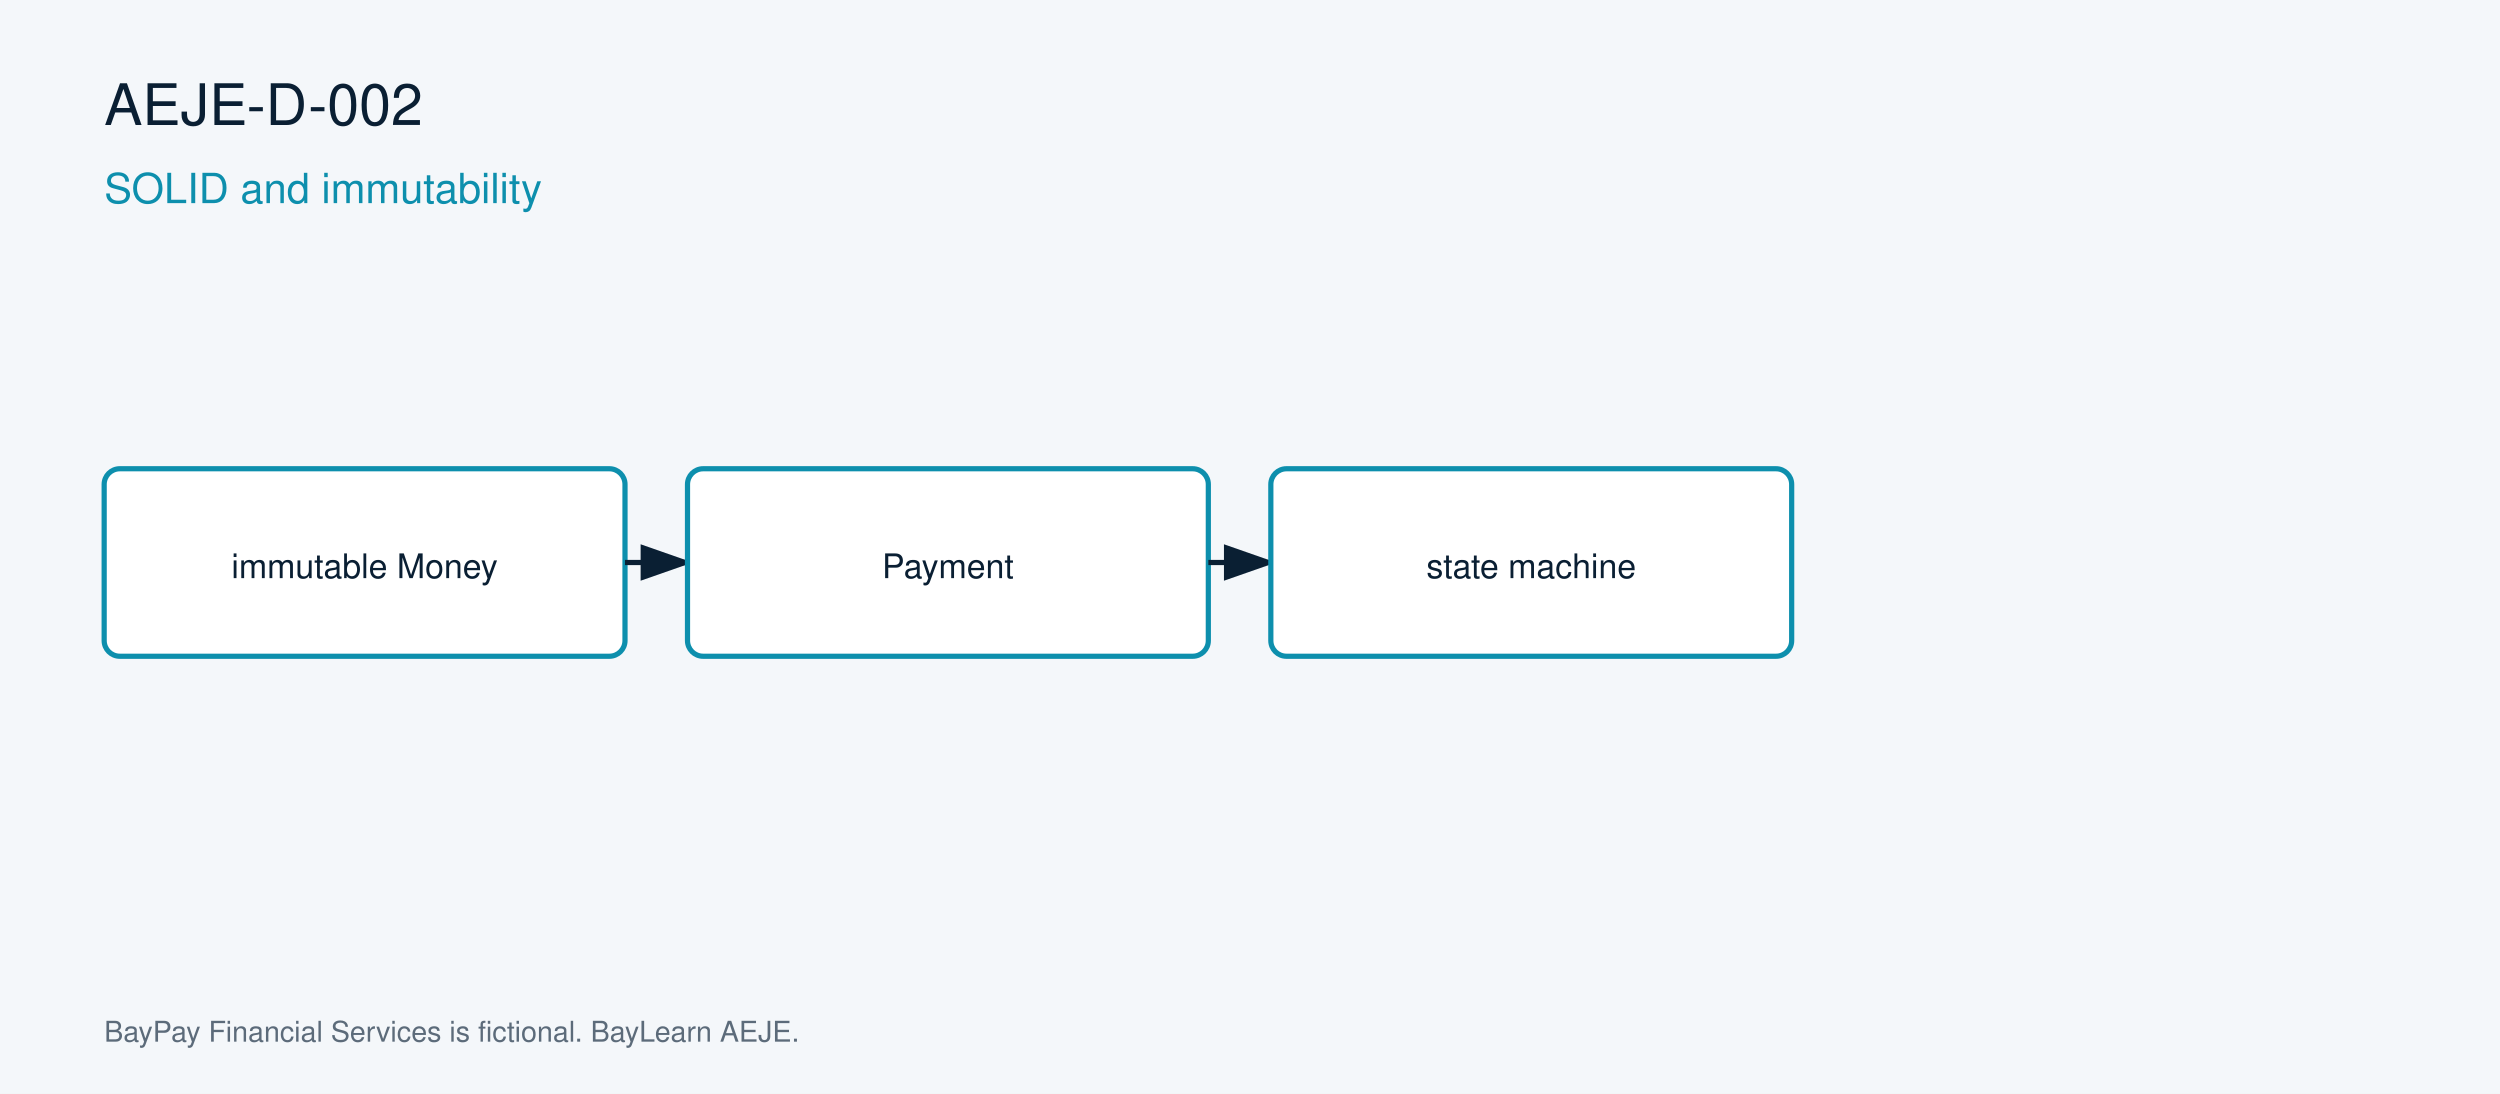
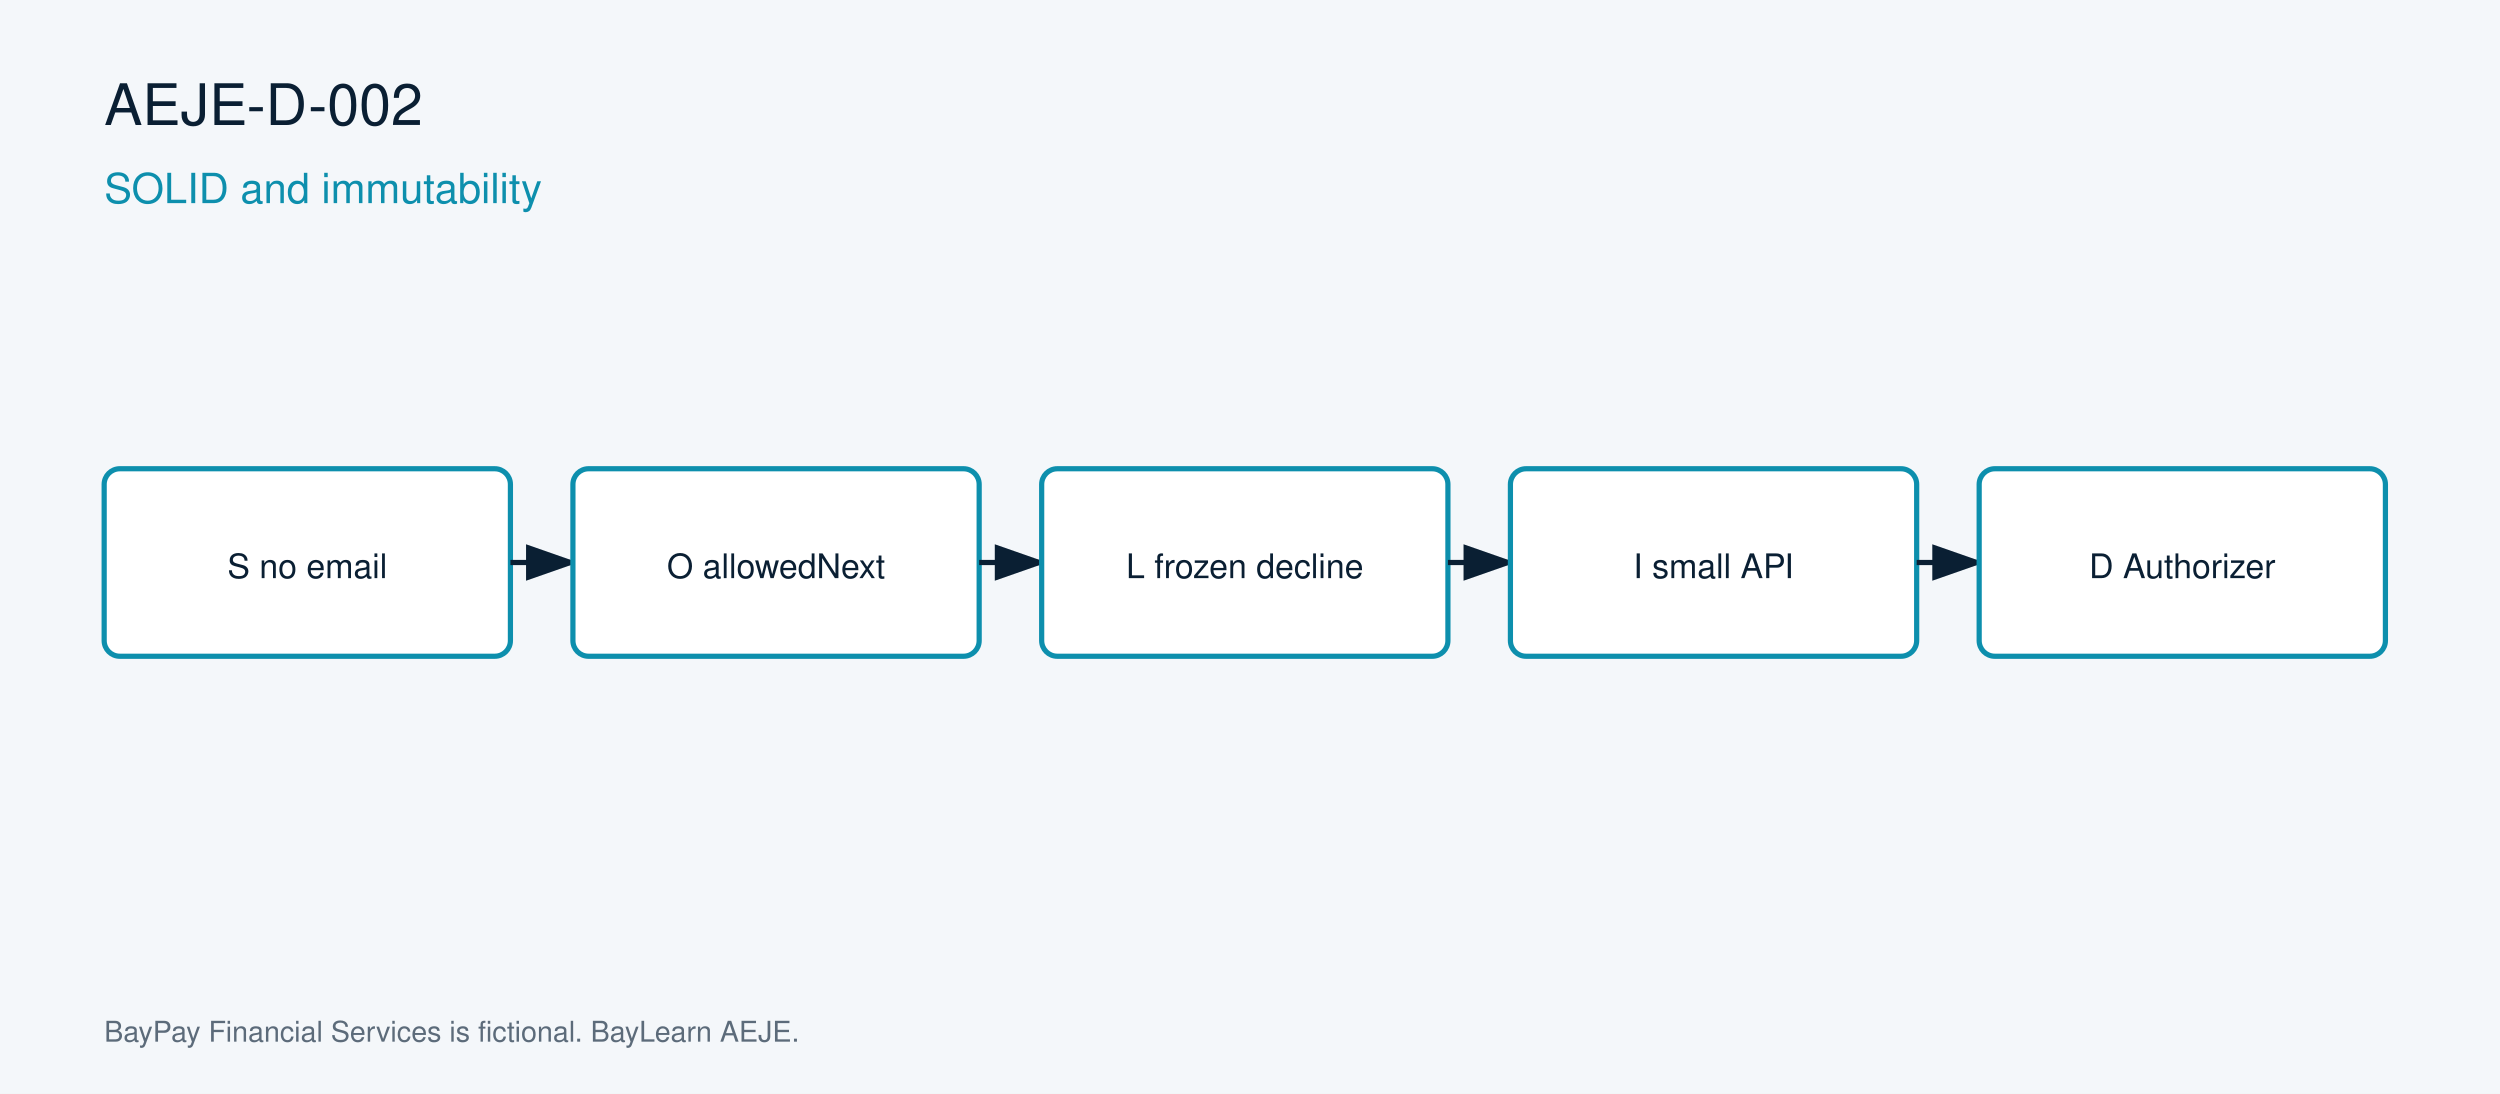
<svg xmlns="http://www.w3.org/2000/svg" width="960" height="420" viewBox="0 0 960 420" role="img" aria-labelledby="t d">
  <rect width="100%" height="100%" fill="#f4f7fa" />
  <defs>
    <marker id="arrow" markerWidth="10" markerHeight="7" refX="9" refY="3.5" orient="auto">
      <polygon points="0 0, 10 3.5, 0 7" fill="#0a1f33" />
    </marker>
  </defs>
  <text x="40" y="48" font-family="Helvetica, Arial, sans-serif" font-size="22" fill="#0a1f33">AEJE-D-002</text>
  <text x="40" y="78" font-family="Helvetica, Arial, sans-serif" font-size="16" fill="#0d8fad">SOLID and immutability</text>
  <text x="40" y="400" font-family="Helvetica, Arial, sans-serif" font-size="11" fill="#5c6b7a">BayPay Financial Services is fictional. BayLearn AEJE.</text>
-   <rect x="40" y="180" width="200" height="72" rx="6" fill="#ffffff" stroke="#0d8fad" stroke-width="2" />
-   <text x="140.0" y="222" text-anchor="middle" font-family="Helvetica, Arial, sans-serif" font-size="13" fill="#0a1f33">immutable Money</text>
-   <line x1="240" y1="216" x2="264" y2="216" stroke="#0a1f33" stroke-width="2" marker-end="url(#arrow)" />
-   <rect x="264" y="180" width="200" height="72" rx="6" fill="#ffffff" stroke="#0d8fad" stroke-width="2" />
-   <text x="364.0" y="222" text-anchor="middle" font-family="Helvetica, Arial, sans-serif" font-size="13" fill="#0a1f33">Payment</text>
-   <line x1="464" y1="216" x2="488" y2="216" stroke="#0a1f33" stroke-width="2" marker-end="url(#arrow)" />
-   <rect x="488" y="180" width="200" height="72" rx="6" fill="#ffffff" stroke="#0d8fad" stroke-width="2" />
-   <text x="588.0" y="222" text-anchor="middle" font-family="Helvetica, Arial, sans-serif" font-size="13" fill="#0a1f33">state machine</text>
+   <rect x="40" y="180" width="156" height="72" rx="6" fill="#ffffff" stroke="#0d8fad" stroke-width="2" />
+   <text x="118.0" y="222" text-anchor="middle" font-family="Helvetica, Arial, sans-serif" font-size="13" fill="#0a1f33">S no email</text>
+   <line x1="196" y1="216" x2="220" y2="216" stroke="#0a1f33" stroke-width="2" marker-end="url(#arrow)" />
+   <rect x="220" y="180" width="156" height="72" rx="6" fill="#ffffff" stroke="#0d8fad" stroke-width="2" />
+   <text x="298.0" y="222" text-anchor="middle" font-family="Helvetica, Arial, sans-serif" font-size="13" fill="#0a1f33">O allowedNext</text>
+   <line x1="376" y1="216" x2="400" y2="216" stroke="#0a1f33" stroke-width="2" marker-end="url(#arrow)" />
+   <rect x="400" y="180" width="156" height="72" rx="6" fill="#ffffff" stroke="#0d8fad" stroke-width="2" />
+   <text x="478.0" y="222" text-anchor="middle" font-family="Helvetica, Arial, sans-serif" font-size="13" fill="#0a1f33">L frozen decline</text>
+   <line x1="556" y1="216" x2="580" y2="216" stroke="#0a1f33" stroke-width="2" marker-end="url(#arrow)" />
+   <rect x="580" y="180" width="156" height="72" rx="6" fill="#ffffff" stroke="#0d8fad" stroke-width="2" />
+   <text x="658.0" y="222" text-anchor="middle" font-family="Helvetica, Arial, sans-serif" font-size="13" fill="#0a1f33">I small API</text>
+   <line x1="736" y1="216" x2="760" y2="216" stroke="#0a1f33" stroke-width="2" marker-end="url(#arrow)" />
+   <rect x="760" y="180" width="156" height="72" rx="6" fill="#ffffff" stroke="#0d8fad" stroke-width="2" />
+   <text x="838.0" y="222" text-anchor="middle" font-family="Helvetica, Arial, sans-serif" font-size="13" fill="#0a1f33">D Authorizer</text>
</svg>
